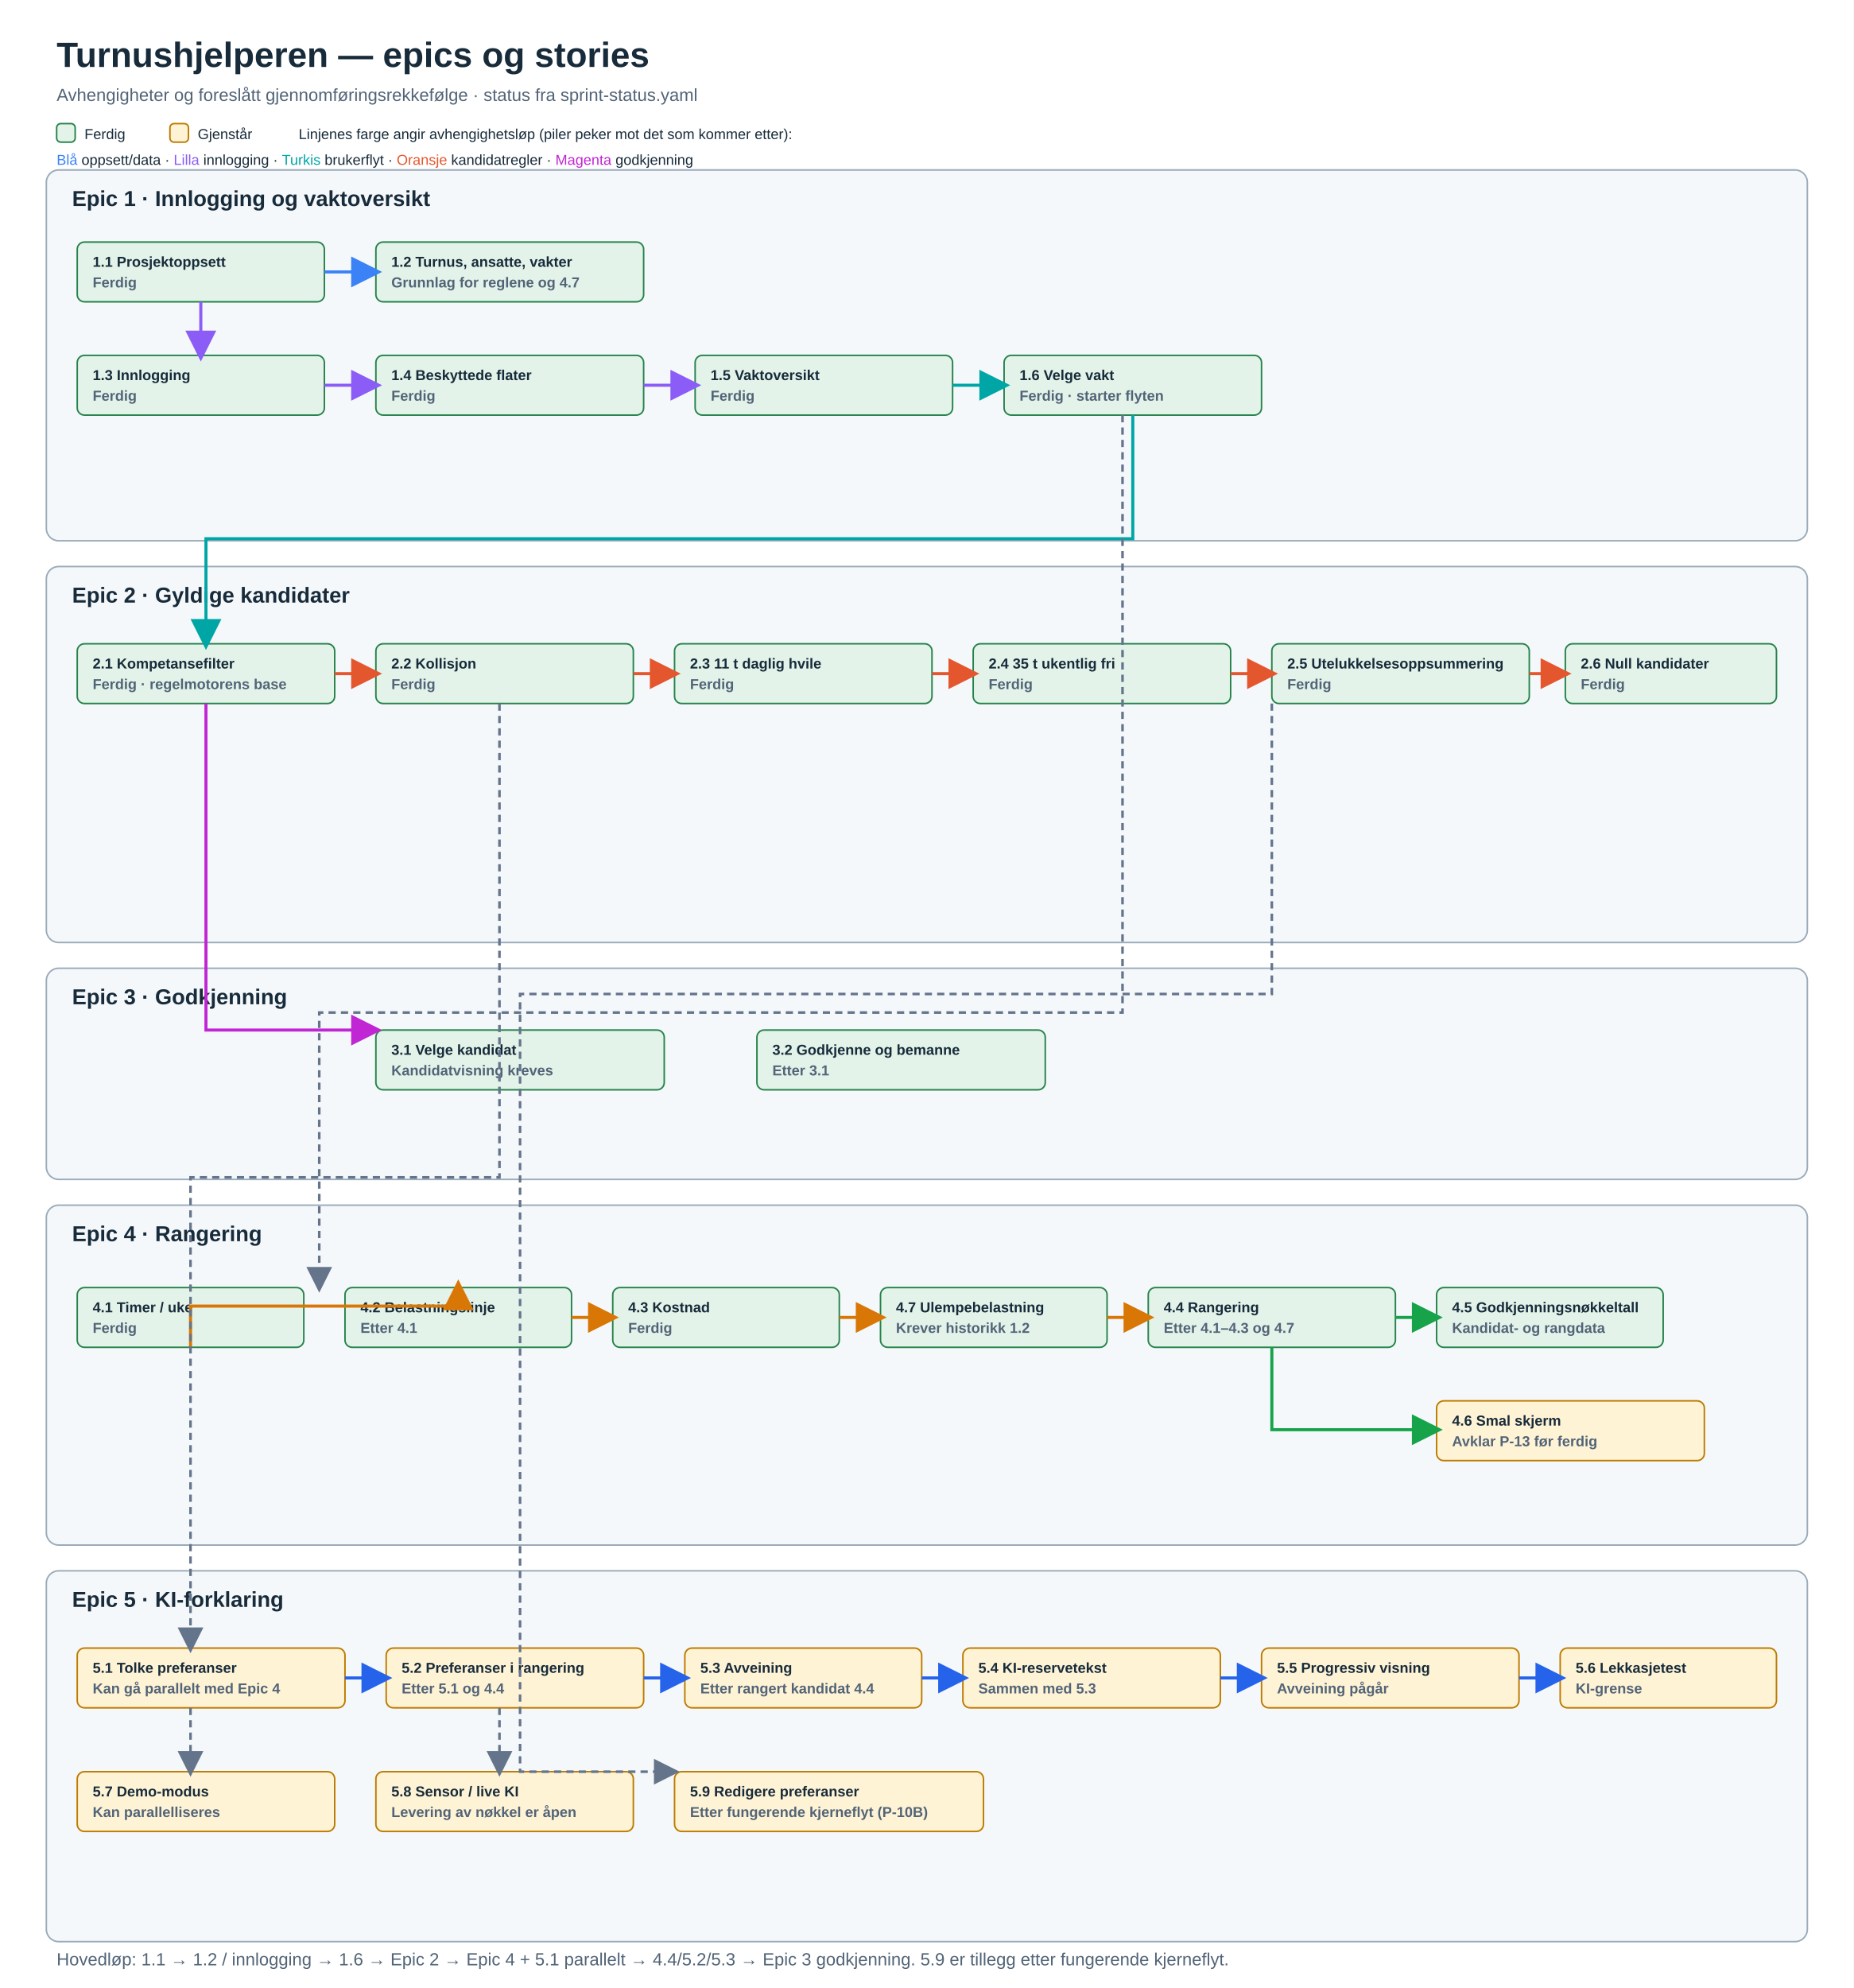
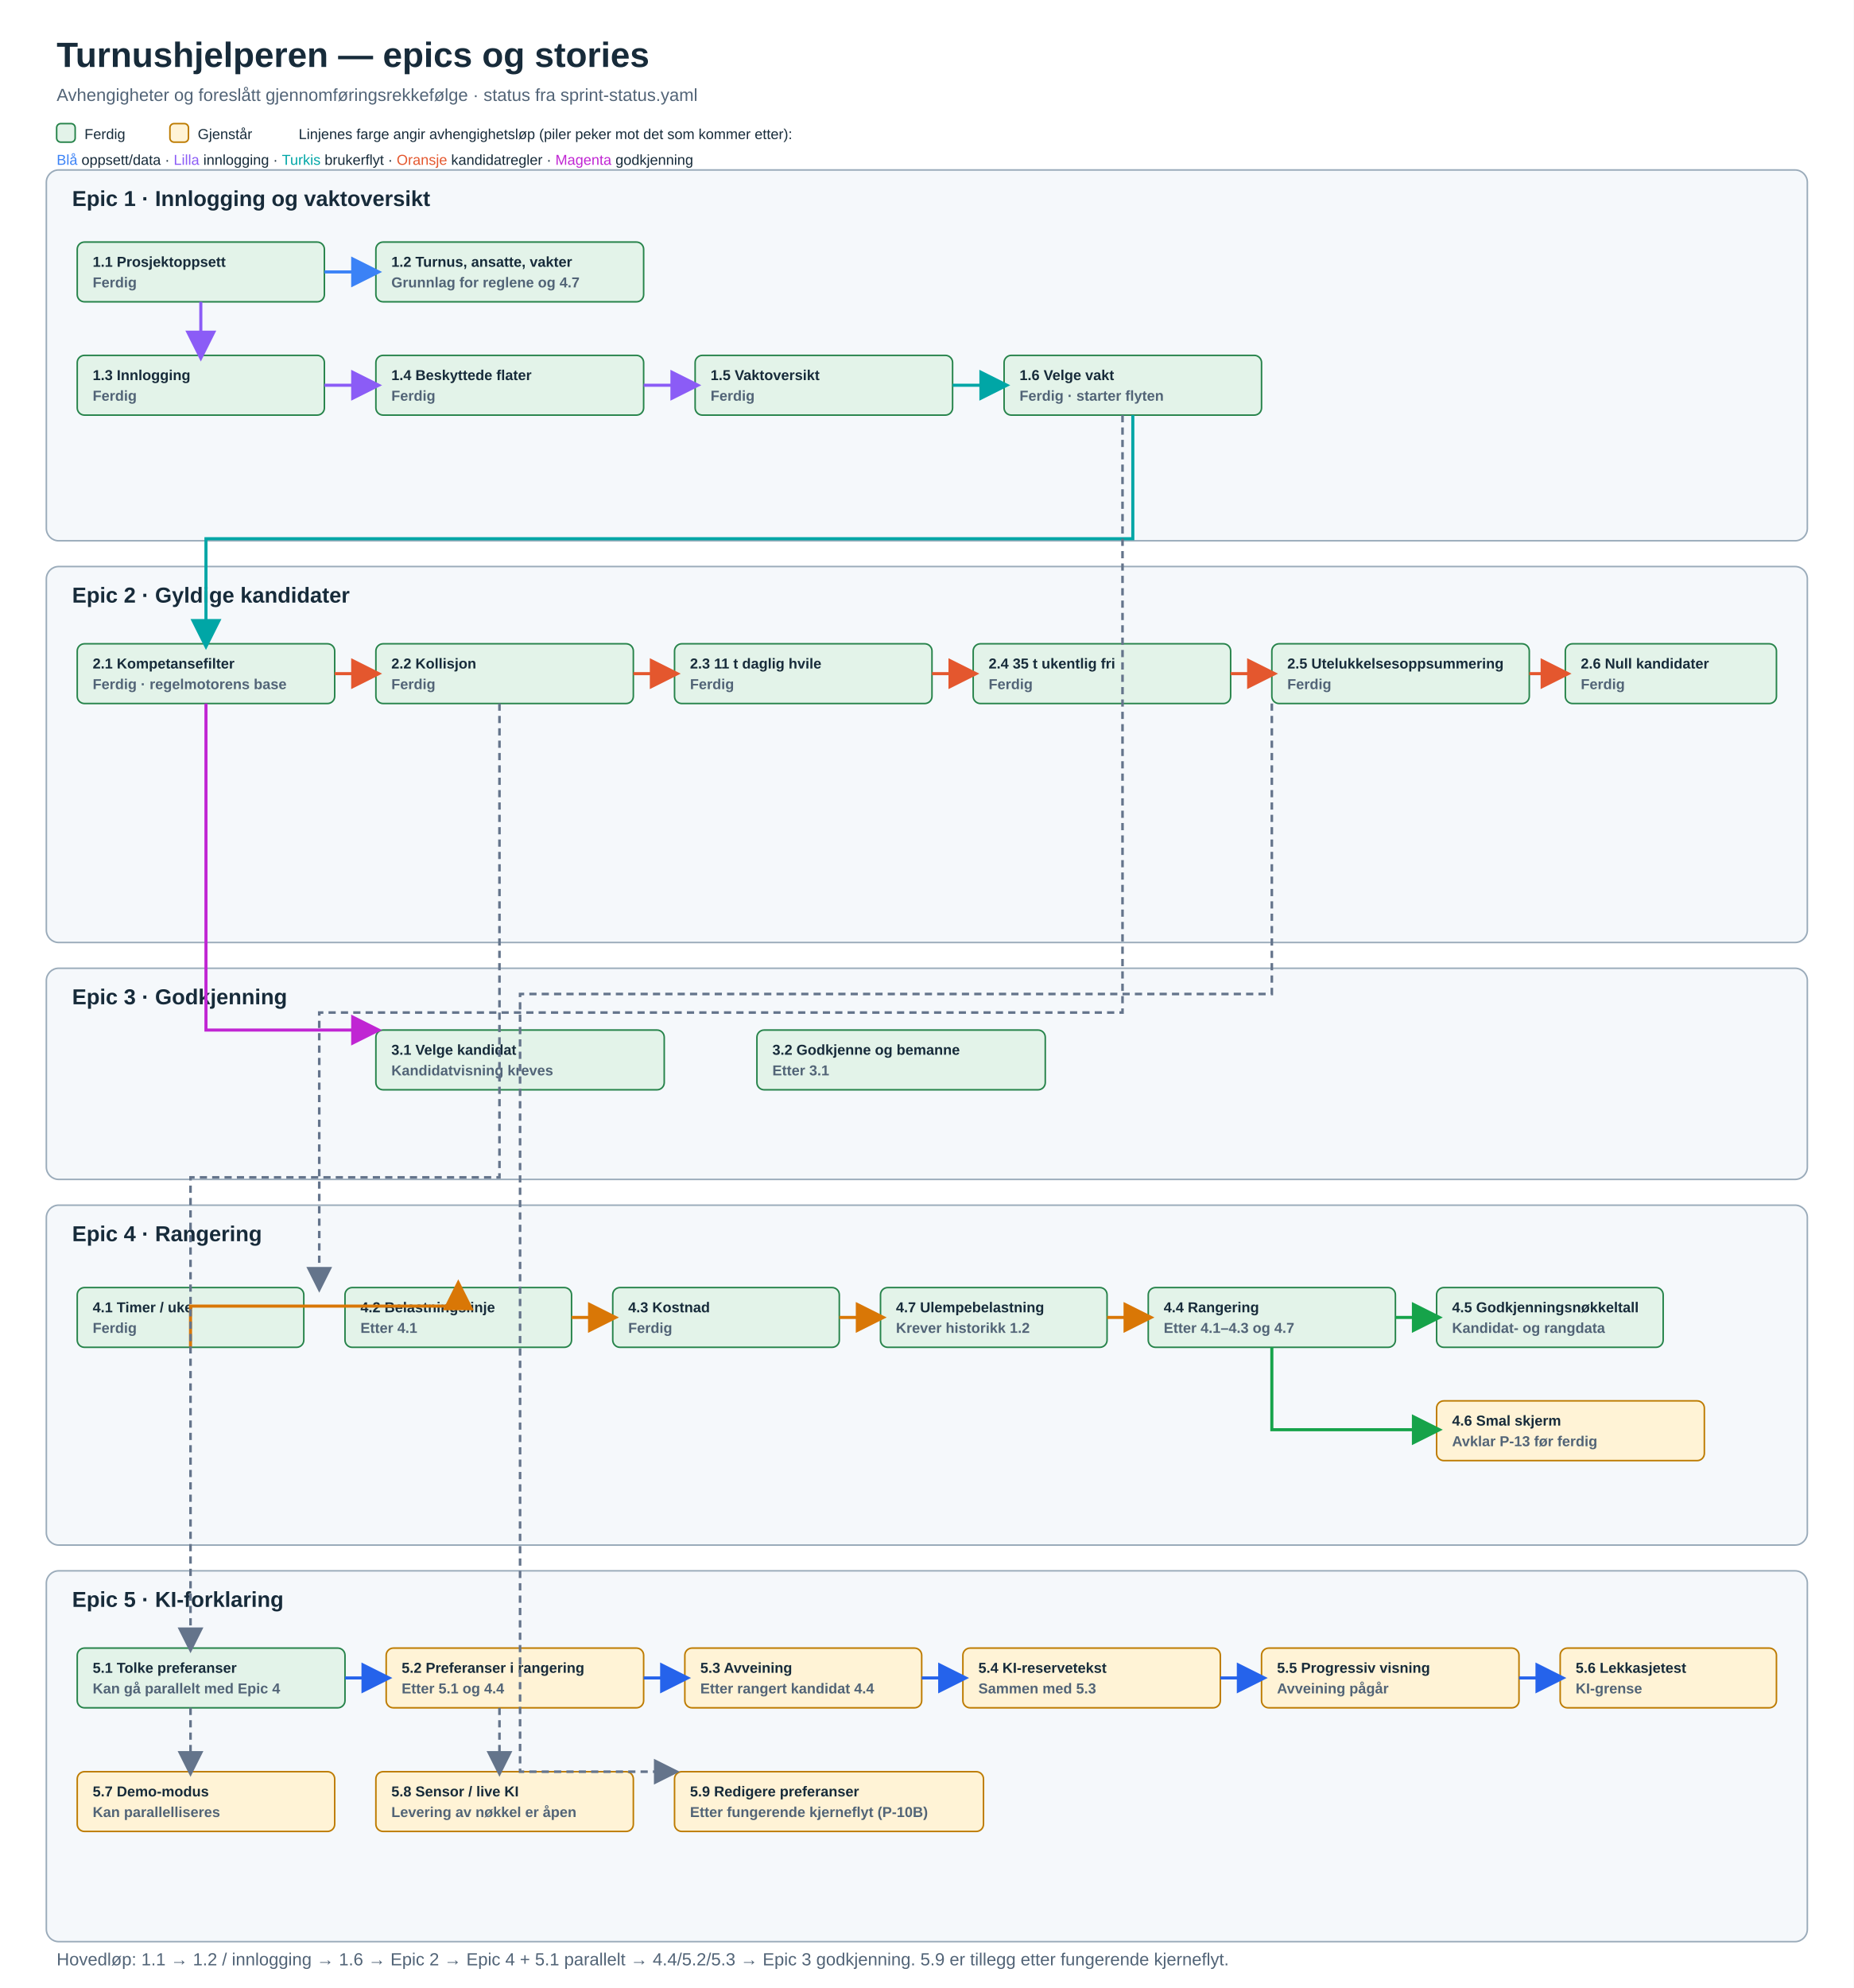
<svg xmlns="http://www.w3.org/2000/svg" viewBox="0 0 1800 1930" role="img" aria-labelledby="title desc">
  <defs>
    <marker id="arrow" markerWidth="10" markerHeight="10" refX="8" refY="5" orient="auto">
      <path d="M0 0L10 5L0 10z" fill="context-stroke" />
    </marker>
    <style>
text{font-family:Arial,sans-serif;fill:#172b3a}.title{font-size:34px;font-weight:700}.sub{font-size:17px;fill:#526477}.epic{font-size:21px;font-weight:bold}.label{font-size:14px;fill:#526477}.story{font-size:14px;font-weight:600}.edge{fill:none;stroke:#526477;stroke-width:3;marker-end:url(#arrow)}.soft{fill:none;stroke:#64748b;stroke-width:2.5;stroke-dasharray:7 5;marker-end:url(#arrow)}.c-setup{stroke:#3b82f6}.c-auth{stroke:#8b5cf6}.c-flow{stroke:#00a6a6}.c-rules{stroke:#e4572e}.c-data{stroke:#c026d3}.c-ep4{stroke:#d97706}.c-ep5{stroke:#2563eb}.c-approval{stroke:#16a34a}.c-optional{stroke:#64748b}.done{fill:#e3f3e9;stroke:#26834a;stroke-width:1.5}.todo{fill:#fff3d6;stroke:#bd7b00;stroke-width:1.5}.epbox{fill:#f5f8fb;stroke:#9aabba;stroke-width:1.5}.legend{font-size:14px}
</style>
  </defs>
  <rect width="1800" height="1930" fill="#fff" />
  <text x="55" y="65" class="title">Turnushjelperen — epics og stories</text>
  <text x="55" y="98" class="sub">Avhengigheter og foreslått gjennomføringsrekkefølge · status fra sprint-status.yaml</text>
  <rect x="55" y="120" width="18" height="18" rx="4" class="done" />
  <text x="82" y="135" class="legend">Ferdig</text>
  <rect x="165" y="120" width="18" height="18" rx="4" class="todo" />
  <text x="192" y="135" class="legend">Gjenstår</text>
  <text x="290" y="135" class="legend">Linjenes farge angir avhengighetsløp (piler peker mot det som kommer etter):</text>
  <text x="55" y="160" class="legend">
    <tspan fill="#3b82f6">Blå</tspan> oppsett/data · <tspan fill="#8b5cf6">Lilla</tspan> innlogging · <tspan fill="#00a6a6">Turkis</tspan> brukerflyt · <tspan fill="#e4572e">Oransje</tspan> kandidatregler · <tspan fill="#c026d3">Magenta</tspan> godkjenning</text>
  <text x="55" y="184" class="legend">
    <tspan fill="#d97706">Rav</tspan> rangering · <tspan fill="#2563eb">Blå</tspan> KI · <tspan fill="#16a34a">Grønn</tspan> godkjenningsflyt · <tspan fill="#64748b">Grå stiplet</tspan> parallell / betinget</text>
  <rect x="45" y="165" width="1710" height="360" rx="12" class="epbox" />
  <text x="70" y="200" class="epic">Epic 1 · Innlogging og vaktoversikt</text>
  <rect x="45" y="550" width="1710" height="365" rx="12" class="epbox" />
  <text x="70" y="585" class="epic">Epic 2 · Gyldige kandidater</text>
  <rect x="45" y="940" width="1710" height="205" rx="12" class="epbox" />
  <text x="70" y="975" class="epic">Epic 3 · Godkjenning</text>
  <rect x="45" y="1170" width="1710" height="330" rx="12" class="epbox" />
  <text x="70" y="1205" class="epic">Epic 4 · Rangering</text>
  <rect x="45" y="1525" width="1710" height="360" rx="12" class="epbox" />
  <text x="70" y="1560" class="epic">Epic 5 · KI-forklaring</text>
  <g class="story">
    <g>
      <rect x="75" y="235" width="240" height="58" rx="7" class="done" />
      <text x="90" y="259">1.1 Prosjektoppsett</text>
      <text x="90" y="279" class="label">Ferdig</text>
    </g>
    <g>
      <rect x="365" y="235" width="260" height="58" rx="7" class="done" />
      <text x="380" y="259">1.2 Turnus, ansatte, vakter</text>
      <text x="380" y="279" class="label">Grunnlag for reglene og 4.7</text>
    </g>
    <g>
      <rect x="75" y="345" width="240" height="58" rx="7" class="done" />
      <text x="90" y="369">1.3 Innlogging</text>
      <text x="90" y="389" class="label">Ferdig</text>
    </g>
    <g>
      <rect x="365" y="345" width="260" height="58" rx="7" class="done" />
      <text x="380" y="369">1.4 Beskyttede flater</text>
      <text x="380" y="389" class="label">Ferdig</text>
    </g>
    <g>
      <rect x="675" y="345" width="250" height="58" rx="7" class="done" />
      <text x="690" y="369">1.5 Vaktoversikt</text>
      <text x="690" y="389" class="label">Ferdig</text>
    </g>
    <g>
      <rect x="975" y="345" width="250" height="58" rx="7" class="done" />
      <text x="990" y="369">1.6 Velge vakt</text>
      <text x="990" y="389" class="label">Ferdig · starter flyten</text>
    </g>
    <g>
      <rect x="75" y="625" width="250" height="58" rx="7" class="done" />
      <text x="90" y="649">2.1 Kompetansefilter</text>
      <text x="90" y="669" class="label">Ferdig · regelmotorens base</text>
    </g>
    <g>
      <rect x="365" y="625" width="250" height="58" rx="7" class="done" />
      <text x="380" y="649">2.2 Kollisjon</text>
      <text x="380" y="669" class="label">Ferdig</text>
    </g>
    <g>
      <rect x="655" y="625" width="250" height="58" rx="7" class="done" />
      <text x="670" y="649">2.3 11 t daglig hvile</text>
      <text x="670" y="669" class="label">Ferdig</text>
    </g>
    <g>
      <rect x="945" y="625" width="250" height="58" rx="7" class="done" />
      <text x="960" y="649">2.4 35 t ukentlig fri</text>
      <text x="960" y="669" class="label">Ferdig</text>
    </g>
    <g>
      <rect x="1235" y="625" width="250" height="58" rx="7" class="done" />
      <text x="1250" y="649">2.5 Utelukkelsesoppsummering</text>
      <text x="1250" y="669" class="label">Ferdig</text>
    </g>
    <g>
      <rect x="1520" y="625" width="205" height="58" rx="7" class="done" />
      <text x="1535" y="649">2.6 Null kandidater</text>
      <text x="1535" y="669" class="label">Ferdig</text>
    </g>
    <g>
      <rect x="365" y="1000" width="280" height="58" rx="7" class="done" />
      <text x="380" y="1024">3.1 Velge kandidat</text>
      <text x="380" y="1044" class="label">Kandidatvisning kreves</text>
    </g>
    <g>
      <rect x="735" y="1000" width="280" height="58" rx="7" class="done" />
      <text x="750" y="1024">3.2 Godkjenne og bemanne</text>
      <text x="750" y="1044" class="label">Etter 3.1</text>
    </g>
    <g>
      <rect x="75" y="1250" width="220" height="58" rx="7" class="done" />
      <text x="90" y="1274">4.1 Timer / uke</text>
      <text x="90" y="1294" class="label">Ferdig</text>
    </g>
    <g>
      <rect x="335" y="1250" width="220" height="58" rx="7" class="done" />
      <text x="350" y="1274">4.2 Belastningslinje</text>
      <text x="350" y="1294" class="label">Etter 4.1</text>
    </g>
    <g>
      <rect x="595" y="1250" width="220" height="58" rx="7" class="done" />
      <text x="610" y="1274">4.3 Kostnad</text>
      <text x="610" y="1294" class="label">Ferdig</text>
    </g>
    <g>
      <rect x="855" y="1250" width="220" height="58" rx="7" class="done" />
      <text x="870" y="1274">4.7 Ulempebelastning</text>
      <text x="870" y="1294" class="label">Krever historikk 1.2</text>
    </g>
    <g>
      <rect x="1115" y="1250" width="240" height="58" rx="7" class="done" />
      <text x="1130" y="1274">4.4 Rangering</text>
      <text x="1130" y="1294" class="label">Etter 4.1–4.3 og 4.7</text>
    </g>
    <g>
      <rect x="1395" y="1250" width="220" height="58" rx="7" class="done" />
      <text x="1410" y="1274">4.5 Godkjenningsnøkkeltall</text>
      <text x="1410" y="1294" class="label">Kandidat- og rangdata</text>
    </g>
    <g>
      <rect x="1395" y="1360" width="260" height="58" rx="7" class="todo" />
      <text x="1410" y="1384">4.6 Smal skjerm</text>
      <text x="1410" y="1404" class="label">Avklar P-13 før ferdig</text>
    </g>
    <g>
-       <rect x="75" y="1600" width="260" height="58" rx="7" class="todo" />
+       <rect x="75" y="1600" width="260" height="58" rx="7" class="done" />
      <text x="90" y="1624">5.1 Tolke preferanser</text>
      <text x="90" y="1644" class="label">Kan gå parallelt med Epic 4</text>
    </g>
    <g>
      <rect x="375" y="1600" width="250" height="58" rx="7" class="todo" />
      <text x="390" y="1624">5.2 Preferanser i rangering</text>
      <text x="390" y="1644" class="label">Etter 5.1 og 4.4</text>
    </g>
    <g>
      <rect x="665" y="1600" width="230" height="58" rx="7" class="todo" />
      <text x="680" y="1624">5.3 Avveining</text>
      <text x="680" y="1644" class="label">Etter rangert kandidat 4.4</text>
    </g>
    <g>
      <rect x="935" y="1600" width="250" height="58" rx="7" class="todo" />
      <text x="950" y="1624">5.4 KI-reservetekst</text>
      <text x="950" y="1644" class="label">Sammen med 5.3</text>
    </g>
    <g>
      <rect x="1225" y="1600" width="250" height="58" rx="7" class="todo" />
      <text x="1240" y="1624">5.5 Progressiv visning</text>
      <text x="1240" y="1644" class="label">Avveining pågår</text>
    </g>
    <g>
      <rect x="1515" y="1600" width="210" height="58" rx="7" class="todo" />
      <text x="1530" y="1624">5.6 Lekkasjetest</text>
      <text x="1530" y="1644" class="label">KI-grense</text>
    </g>
    <g>
      <rect x="75" y="1720" width="250" height="58" rx="7" class="todo" />
      <text x="90" y="1744">5.7 Demo-modus</text>
      <text x="90" y="1764" class="label">Kan parallelliseres</text>
    </g>
    <g>
      <rect x="365" y="1720" width="250" height="58" rx="7" class="todo" />
      <text x="380" y="1744">5.8 Sensor / live KI</text>
      <text x="380" y="1764" class="label">Levering av nøkkel er åpen</text>
    </g>
    <g>
      <rect x="655" y="1720" width="300" height="58" rx="7" class="todo" />
      <text x="670" y="1744">5.9 Redigere preferanser</text>
      <text x="670" y="1764" class="label">Etter fungerende kjerneflyt (P-10B)</text>
    </g>
  </g>
  <path d="M315 264h50" class="edge c-setup" />
  <path d="M195 293v52" class="edge c-auth" />
  <path d="M315 374h50" class="edge c-auth" />
  <path d="M625 374h50" class="edge c-auth" />
  <path d="M925 374h50" class="edge c-flow" />
  <path d="M1100 403v120h-900v102" class="edge c-flow" />
  <path d="M325 654h40" class="edge c-rules" />
  <path d="M615 654h40" class="edge c-rules" />
  <path d="M905 654h40" class="edge c-rules" />
  <path d="M1195 654h40" class="edge c-rules" />
  <path d="M1485 654h35" class="edge c-rules" />
  <path d="M200 683v317h165" class="edge c-data" />
  <path d="M1090 403v580h-780v267" class="soft c-optional" />
  <path d="M185 1308v-40h260v-20" class="edge c-ep4" />
  <path d="M555 1279h40" class="edge c-ep4" />
  <path d="M815 1279h40" class="edge c-ep4" />
  <path d="M1075 1279h40" class="edge c-ep4" />
  <path d="M1355 1279h40" class="edge c-approval" />
  <path d="M1235 1308v80h160" class="edge c-approval" />
  <path d="M485 683v460h-300v457" class="soft c-optional" />
  <path d="M335 1629h40" class="edge c-ep5" />
  <path d="M625 1629h40" class="edge c-ep5" />
  <path d="M895 1629h40" class="edge c-ep5" />
  <path d="M1185 1629h40" class="edge c-ep5" />
  <path d="M1475 1629h40" class="edge c-ep5" />
  <path d="M185 1658v62" class="soft c-optional" />
  <path d="M485 1658v62" class="soft c-optional" />
  <path d="M1235 683v282h-730v755h150" class="soft c-optional" />
  <text x="55" y="1908" class="sub">Hovedløp: 1.1 → 1.2 / innlogging → 1.6 → Epic 2 → Epic 4 + 5.1 parallelt → 4.4/5.2/5.3 → Epic 3 godkjenning. 5.9 er tillegg etter fungerende kjerneflyt.</text>
</svg>
